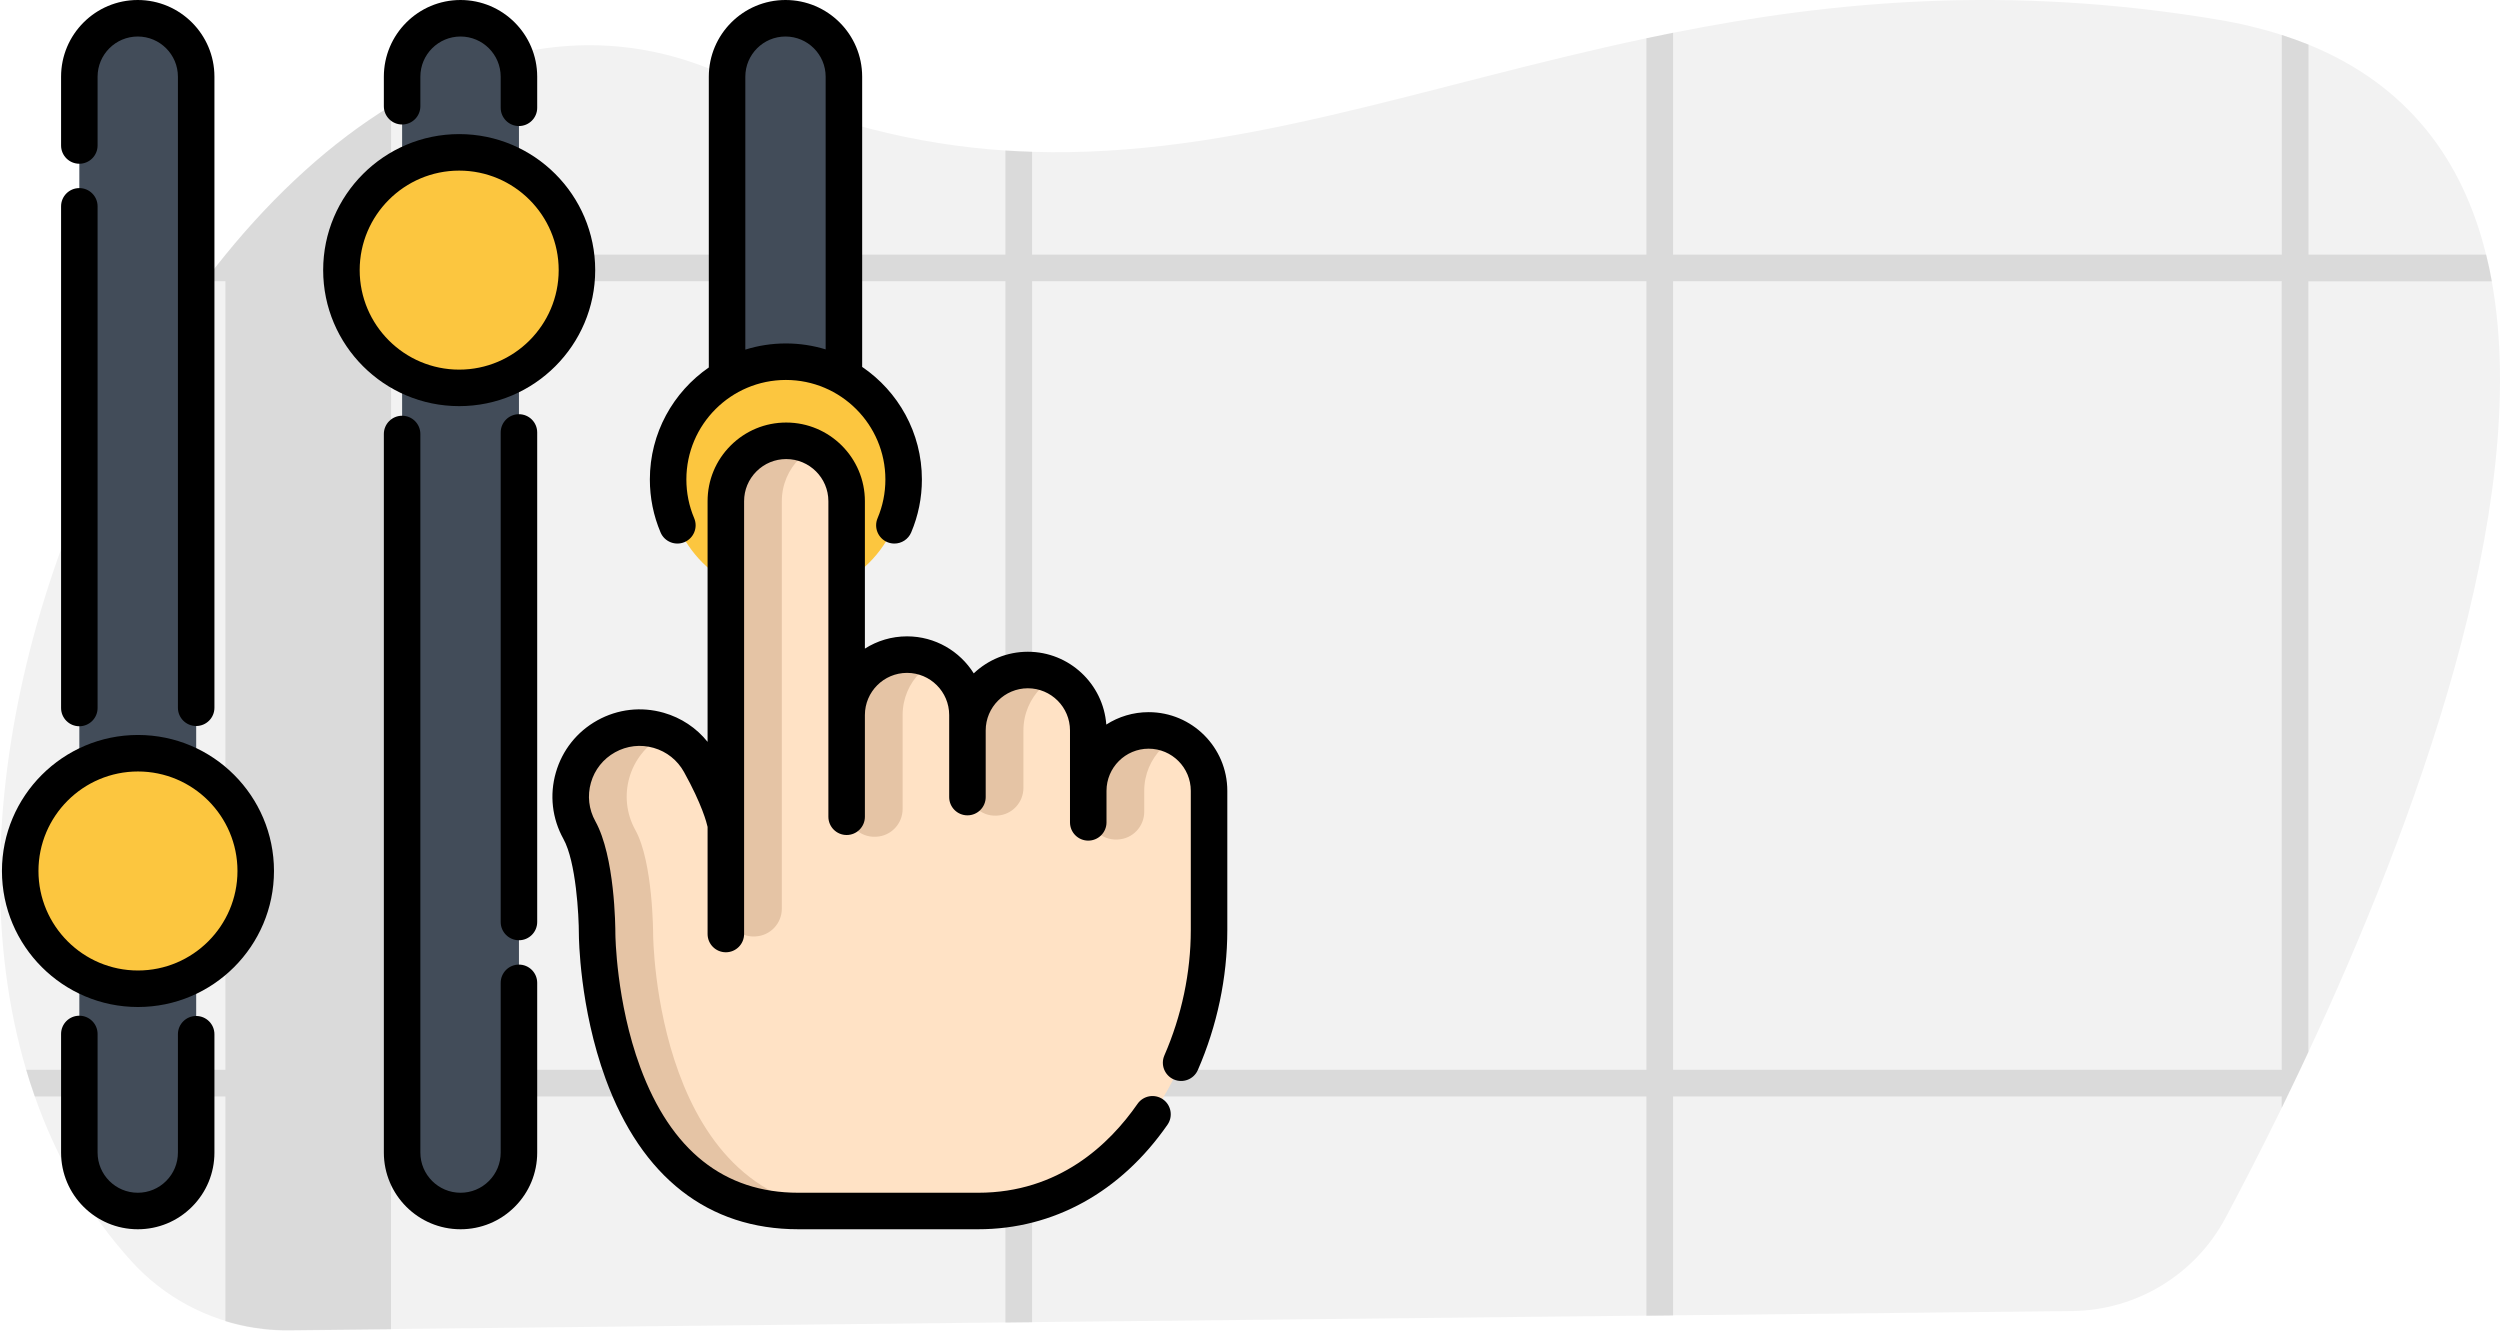
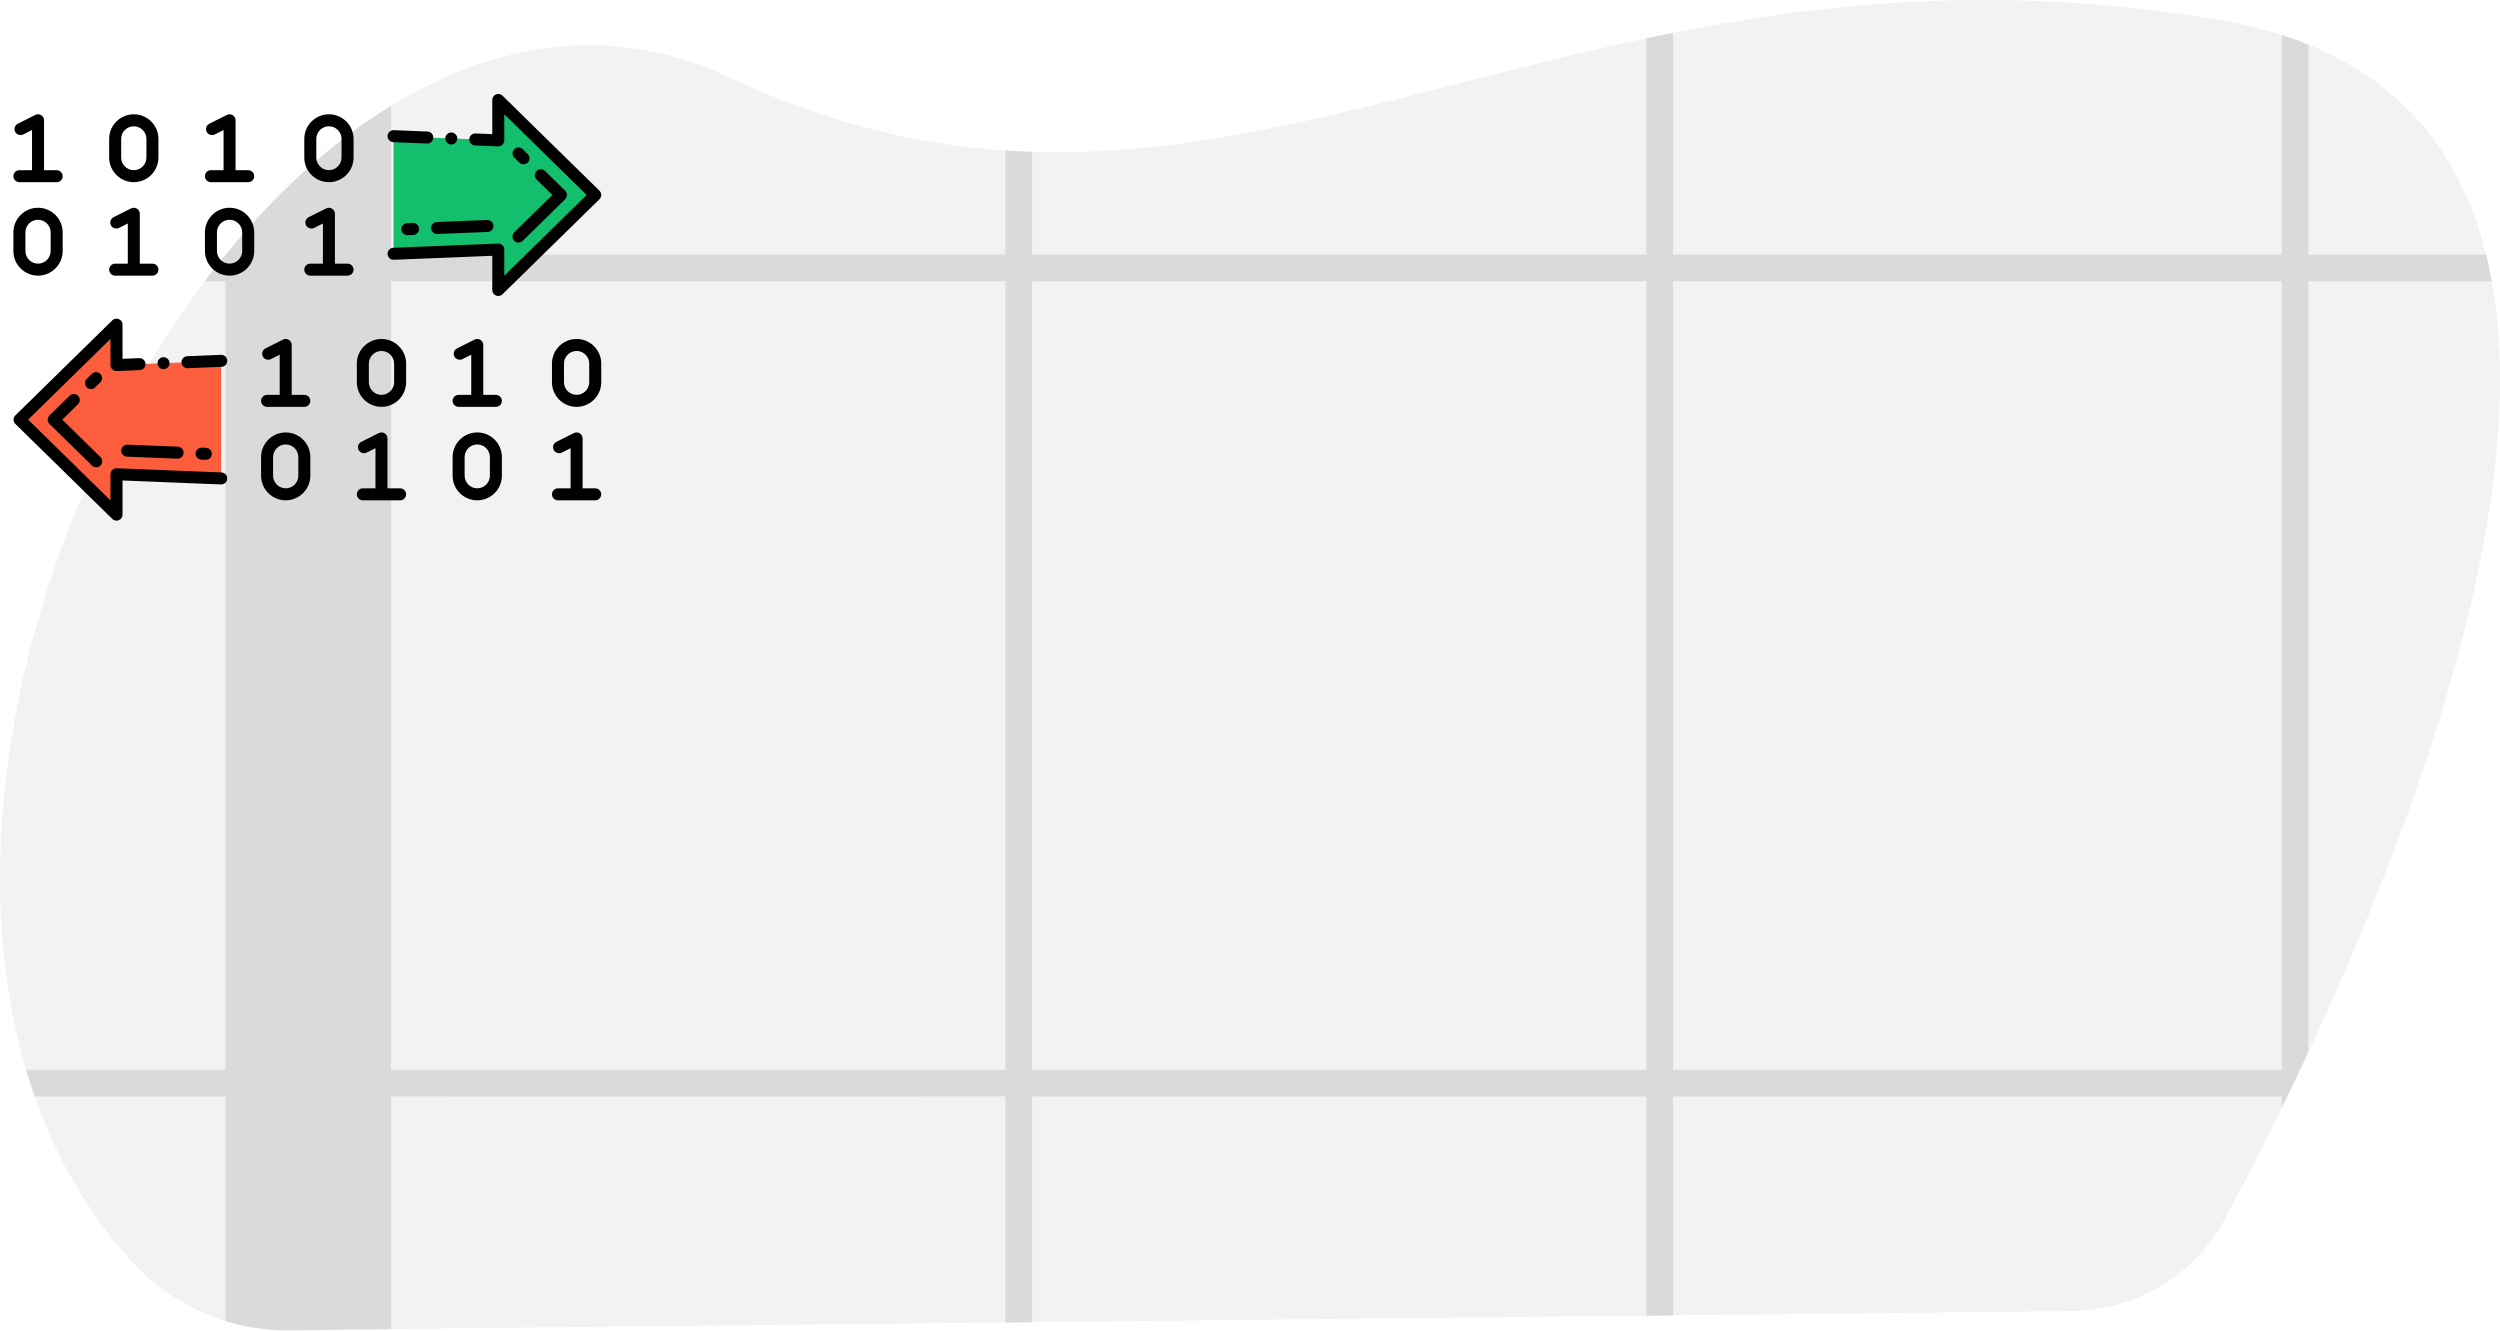
<svg xmlns="http://www.w3.org/2000/svg" width="1041.277" height="554.141" viewBox="0 0 1041.277 554.141">
  <g id="Group_24" data-name="Group 24" transform="translate(-440 -263)">
    <g id="Group_23" data-name="Group 23" transform="translate(439.989 262.965)">
      <path id="Path_299" data-name="Path 299" d="M1040.82,611.12q-1.74,3.75-3.47,7.4-2.7,5.67-5.33,11.12c-.78,1.61-1.56,3.19-2.32,4.77-8.6,17.57-16.63,33.11-23.45,45.89A73.21,73.21,0,0,1,942.44,719l-151.65,1.65h-1.6l-13,.14-11.12.12-34.1.37h-1.38l-17.36.19h-.53l-107,1.16-95.51,1-11.11.12-69,.75H429l-44.75.48h-.48l-141.5,1.53-42.33.46a87.991,87.991,0,0,1-10.79-.54h0c-1.22-.14-2.44-.3-3.65-.49a87.38,87.38,0,0,1-51.29-27.54C116,678.37,102.75,655,93.85,629.64q-1.93-5.49-3.6-11.12C59.44,514.37,97,380,164.6,290.08q4.25-5.64,8.64-11l.07-.08c20.79-25.52,44.1-46.84,68.93-62,44-26.91,92.75-34.49,140.7-11.9,40.57,19.12,78.45,28.11,115.17,30.55,3.71.24,7.42.42,11.11.53,84.23,2.65,163.17-27.7,255.87-47.29,3.69-.78,7.39-1.55,11.12-2.28,66.13-13.16,139.49-20.1,226.73-5.51a189.089,189.089,0,0,1,26.76,6.4q5.77,1.86,11.12,4c41.64,16.94,64.35,48.24,74,87.46q1.37,5.46,2.37,11.11C1134.3,384.41,1084.19,518.23,1040.82,611.12Z" transform="translate(-79.34 -172.91)" fill="#f2f2f2" />
      <path id="Path_300" data-name="Path 300" d="M576.36,618.52a95.21,95.21,0,0,1-1.87,11.12h93.7V618.52Zm-78.25,62.81,11.11-.09V653.77c-3.81-.17-7.52-.34-11.11-.52ZM265.19,618.52v11.12h198.5V618.52ZM1114.87,279h-74V191.51q-5.35-2.17-11.12-4V279H776.21V186.58c-3.73.73-7.43,1.5-11.12,2.28V279H509.22V236.15c-3.69-.11-7.4-.29-11.11-.53V279H242.24V217c-24.83,15.16-48.14,36.48-68.93,62h-.07v.08q-4.4,5.4-8.64,11h8.64V618.52h-83q1.66,5.63,3.6,11.12h79.39v93.62a87,87,0,0,0,12.2,2.79c1.21.19,2.43.35,3.65.49h0a87.991,87.991,0,0,0,10.79.54l42.33-.46v-97H498.11v94.21l11.11-.12V629.64H765.09V721l11.12-.12V629.64H1029.7v4.77c.76-1.58,1.54-3.16,2.32-4.77q2.63-5.45,5.33-11.12,1.73-3.64,3.47-7.4v-321h76.42Q1116.23,284.43,1114.87,279ZM242.24,618.52V290.08H498.11V618.52Zm267,0V290.08H765.09V618.52Zm520.48,0H776.21V290.08H1029.7Z" transform="translate(-79.34 -172.91)" opacity="0.1" />
    </g>
  </g>
  <defs />
-   <g fill="#424c59">
-     <path d="M191.816 7.605c-13.439 0-24.333 10.894-24.333 24.333v448.128c0 13.439 10.894 24.333 24.333 24.333 13.439 0 24.333-10.894 24.333-24.333V31.938c0-13.439-10.894-24.333-24.333-24.333z" />
-     <path d="M327.163 7.605c-13.439 0-24.333 10.894-24.333 24.333v448.128c0 13.439 10.894 24.333 24.333 24.333 13.439 0 24.333-10.894 24.333-24.333V31.938c0-13.439-10.894-24.333-24.333-24.333z" />
-     <path d="M57.379 7.605c-13.439 0-24.333 10.894-24.333 24.333v448.128c0 13.439 10.894 24.333 24.333 24.333 13.439 0 24.333-10.894 24.333-24.333V31.938C81.711 18.499 70.817 7.605 57.379 7.605z" />
+   <g id="Layer_1">
+     <path fill="#13bf6d" d="M207.536 120.784l40.385-39.577-40.385-39.577v16.837l-43.615-1.749v48.978l43.615-1.749z" />
+     <path d="M167.176 95.557a2.5 2.5 0 012.398-2.598l2.372-.095a2.5 2.5 0 01.2 4.996l-2.372.095a2.5 2.5 0 01-2.598-2.398zm12.364-.495a2.5 2.5 0 012.398-2.598l20.983-.841a2.512 2.512 0 012.598 2.398 2.5 2.5 0 01-2.398 2.598l-20.983.841a2.5 2.5 0 01-2.598-2.398zM214.162 100.29a2.501 2.501 0 01.036-3.536l15.864-15.547-6.58-6.447a2.501 2.501 0 013.5-3.572l8.401 8.233a2.501 2.501 0 010 3.571l-17.686 17.333a2.5 2.5 0 01-3.535-.035zm2.178-32.53l-2.143-2.1a2.501 2.501 0 013.5-3.572l2.143 2.1a2.501 2.501 0 01-3.5 3.572z" class="st8" />
+     <path fill="#fc5d3d" d="M48.464 214.364L8.079 174.788l40.385-39.577v16.836l43.615-1.749v48.979l-43.615-1.749z" />
+     <path d="M85.721 191.513c-.034 0-.068 0-.102-.002l-1.765-.071a2.5 2.5 0 01-2.398-2.598c.055-1.38 1.24-2.461 2.598-2.398l1.765.071a2.5 2.5 0 01-.098 4.998zm-11.757-.471c-.034 0-.068 0-.102-.002l-20.983-.841a2.5 2.5 0 01-2.398-2.598 2.513 2.513 0 012.598-2.398l20.983.841a2.5 2.5 0 01-.098 4.998zM38.302 193.905l-17.686-17.333a2.501 2.501 0 010-3.571l8.401-8.233a2.501 2.501 0 013.5 3.572l-6.58 6.447 15.864 15.547a2.5 2.5 0 11-3.499 3.571zm-2.178-32.6a2.501 2.501 0 01.036-3.536l2.143-2.1a2.501 2.501 0 013.5 3.572l-2.143 2.1a2.502 2.502 0 01-3.536-.036z" class="st11" />
+     <path d="M8.08 70.877c-1.38 0-2.5 1.13-2.5 2.5a2.5 2.5 0 002.5 2.5H23.6a2.5 2.5 0 002.5-2.5c0-1.37-1.12-2.5-2.5-2.5h-5.26v-20.78c0-1.871-1.983-3.049-3.62-2.23l-7.3 3.67a2.489 2.489 0 00-1.12 3.35c.6 1.2 2.15 1.72 3.36 1.12l3.68-1.85v16.72H8.08zM15.84 114.807c5.65 0 10.26-4.6 10.26-10.25v-7.76c0-5.66-4.61-10.26-10.26-10.26-5.66 0-10.26 4.6-10.26 10.26v7.76c0 5.65 4.6 10.25 10.26 10.25zm-5.26-18.01c0-2.9 2.36-5.26 5.26-5.27 2.89.01 5.25 2.37 5.26 5.27v7.76c-.01 2.89-2.37 5.25-5.26 5.25-2.9 0-5.26-2.36-5.26-5.25v-7.76zM47.97 109.807c-1.38 0-2.5 1.13-2.5 2.5a2.5 2.5 0 002.5 2.5h15.52a2.5 2.5 0 002.5-2.5c0-1.37-1.12-2.5-2.5-2.5h-5.26v-20.77c0-1.882-1.98-3.06-3.62-2.24l-7.3 3.66a2.503 2.503 0 00-1.12 3.36c.6 1.2 2.15 1.72 3.36 1.11l3.68-1.84v16.72h-5.26zM55.73 47.607c-5.66 0-10.26 4.6-10.26 10.25v7.76c0 5.66 4.6 10.26 10.26 10.26s10.26-4.6 10.26-10.26v-7.76c0-5.65-4.6-10.25-10.26-10.25zm5.26 18.01c-.01 2.9-2.37 5.26-5.26 5.26-2.9 0-5.26-2.36-5.26-5.26v-7.76c0-2.89 2.36-5.25 5.26-5.26 2.89.01 5.25 2.37 5.26 5.26v7.76zM144.76 114.807c1.37 0 2.5-1.12 2.5-2.5 0-1.37-1.13-2.5-2.5-2.5h-5.26v-20.77c0-1.872-1.972-3.058-3.63-2.24l-7.3 3.66a2.508 2.508 0 00-1.11 3.36c.6 1.2 2.15 1.72 3.36 1.12l3.68-1.85v16.72h-5.26c-1.38 0-2.5 1.13-2.5 2.5a2.5 2.5 0 002.5 2.5h15.52zM126.74 57.867v7.75c0 5.66 4.6 10.26 10.26 10.26 5.65 0 10.26-4.6 10.26-10.26v-7.75c0-5.66-4.61-10.26-10.26-10.26-5.66 0-10.26 4.6-10.26 10.26zm15.52 0v7.75c-.01 2.9-2.37 5.26-5.26 5.26-2.9 0-5.26-2.36-5.26-5.26v-7.75c0-2.9 2.36-5.26 5.26-5.27 2.89.01 5.25 2.37 5.26 5.27zM103.38 70.877h-5.26v-20.77c0-1.862-1.969-3.066-3.62-2.24l-7.31 3.67a2.489 2.489 0 00-1.11 3.35c.6 1.2 2.15 1.72 3.36 1.11l3.68-1.84v16.72h-5.26a2.51 2.51 0 00-2.5 2.51c0 1.37 1.12 2.49 2.5 2.49h15.52c1.38 0 2.5-1.12 2.5-2.49a2.51 2.51 0 00-2.5-2.51zM105.88 96.797c0-5.66-4.61-10.26-10.26-10.26-5.66 0-10.26 4.6-10.26 10.26v7.76c0 5.65 4.6 10.25 10.26 10.25 5.65 0 10.26-4.6 10.26-10.25v-7.76zm-5 7.76c-.01 2.89-2.37 5.25-5.26 5.25-2.9 0-5.26-2.36-5.26-5.25v-7.76c0-2.9 2.36-5.26 5.26-5.27 2.89.01 5.25 2.37 5.26 5.27v7.76zM161.42 56.617a2.51 2.51 0 002.4 2.6c.171.007 13.989.56 14.16.56 1.34 0 2.44-1.05 2.49-2.4.062-1.349-1.008-2.548-2.4-2.59l-14.05-.57c-1.37-.06-2.54 1.02-2.6 2.4zM205.04 41.627v14.24l-6.98-.28c-1.38-.07-2.55 1.02-2.6 2.4a2.494 2.494 0 002.4 2.59l9.58.39a2.512 2.512 0 002.6-2.5v-10.89l34.31 33.63-34.31 33.63v-10.89a2.513 2.513 0 00-2.6-2.5l-43.62 1.75a2.51 2.51 0 00-2.4 2.6c.06 1.38 1.23 2.46 2.6 2.4l41.02-1.65v14.24c0 2.17 2.612 3.349 4.25 1.78l40.38-39.57c1.002-.981.995-2.617 0-3.57l-40.38-39.58c-1.587-1.542-4.25-.429-4.25 1.78zM185.47 57.577a2.485 2.485 0 002.5 2.6c1.34 0 2.44-1.05 2.49-2.4a2.494 2.494 0 00-2.4-2.59c-1.36-.07-2.54 1.02-2.59 2.39zM117.88 141.447l-7.3 3.66a2.508 2.508 0 00-1.11 3.36c.6 1.2 2.15 1.72 3.35 1.11l3.68-1.84v16.73h-5.26a2.5 2.5 0 00-2.5 2.5c0 1.37 1.12 2.49 2.5 2.49h15.52c1.38 0 2.5-1.12 2.5-2.49a2.5 2.5 0 00-2.5-2.5h-5.26v-20.78c0-1.898-1.988-3.056-3.62-2.24zM129.26 198.127v-7.75c0-5.66-4.6-10.26-10.26-10.26-5.65 0-10.25 4.6-10.26 10.26v7.75c.01 5.66 4.61 10.26 10.26 10.26 5.66 0 10.26-4.6 10.26-10.26zm-5 0c0 2.9-2.36 5.26-5.26 5.27-2.89-.01-5.25-2.37-5.26-5.27v-7.75c.01-2.9 2.37-5.26 5.26-5.27 2.9.01 5.26 2.37 5.26 5.27v7.75zM169.15 205.887c0-1.37-1.12-2.5-2.5-2.5h-5.26v-20.77c0-1.899-1.988-3.056-3.62-2.24l-7.3 3.67a2.489 2.489 0 00-1.11 3.35c.6 1.2 2.14 1.72 3.35 1.12l3.68-1.85v16.72h-5.26c-1.38 0-2.5 1.13-2.5 2.5a2.51 2.51 0 002.5 2.51h15.52c1.38 0 2.5-1.13 2.5-2.51zM148.63 151.437v7.76c0 5.66 4.61 10.26 10.26 10.26 5.66 0 10.26-4.6 10.26-10.26v-7.76c0-5.65-4.6-10.25-10.26-10.25-5.65 0-10.26 4.6-10.26 10.25zm15.52 0v7.76c0 2.9-2.36 5.26-5.26 5.27-2.89-.01-5.25-2.37-5.26-5.27v-7.76c.01-2.89 2.37-5.25 5.26-5.25 2.9 0 5.26 2.36 5.26 5.25zM232.4 203.397c-1.38 0-2.5 1.12-2.5 2.49a2.51 2.51 0 002.5 2.51h15.52c1.38 0 2.5-1.13 2.5-2.51 0-1.37-1.12-2.49-2.5-2.49h-5.26v-20.78c0-1.879-1.978-3.061-3.62-2.24l-7.3 3.66a2.508 2.508 0 00-1.11 3.36c.6 1.2 2.14 1.72 3.35 1.12l3.68-1.85v16.73h-5.26zM250.42 151.437c0-5.65-4.6-10.25-10.26-10.25s-10.26 4.6-10.26 10.25v7.77c0 5.65 4.6 10.25 10.26 10.25s10.26-4.6 10.26-10.25v-7.77zm-5 7.77c0 2.89-2.36 5.25-5.26 5.25-2.89 0-5.25-2.36-5.26-5.25v-7.77a5.292 5.292 0 015.26-5.26c2.9.01 5.26 2.37 5.26 5.26v7.77zM206.54 164.467h-5.26v-20.78c0-1.898-1.987-3.056-3.62-2.24l-7.3 3.67c-1.193.577-1.747 2.076-1.11 3.35.6 1.2 2.14 1.72 3.35 1.12l3.68-1.85v16.73h-5.26c-1.38 0-2.5 1.12-2.5 2.49a2.51 2.51 0 002.5 2.51h15.52c1.38 0 2.5-1.13 2.5-2.51 0-1.37-1.12-2.49-2.5-2.49zM209.04 190.377c0-5.66-4.6-10.26-10.26-10.26-5.65 0-10.26 4.6-10.26 10.26v7.76c0 5.65 4.61 10.25 10.26 10.25 5.66 0 10.26-4.6 10.26-10.25v-7.76zm-5 7.76c0 2.89-2.36 5.25-5.26 5.25-2.89 0-5.25-2.36-5.26-5.25v-7.76c.01-2.9 2.37-5.26 5.26-5.26 2.9 0 5.26 2.36 5.26 5.26v7.76zM65.61 151.367c.05 1.34 1.15 2.4 2.5 2.4.03 0 .06-.01.1-.01 1.357-.041 2.452-1.216 2.39-2.6a2.483 2.483 0 00-2.6-2.39 2.49 2.49 0 00-2.39 2.6zM94.65 199.377c.041-1.388-1.002-2.537-2.4-2.6l-43.62-1.75a2.514 2.514 0 00-2.6 2.5v10.89l-34.31-33.63 34.31-33.63v10.89c0 1.416 1.182 2.542 2.6 2.5l9.58-.39c1.393-.042 2.461-1.242 2.4-2.59a2.478 2.478 0 00-2.6-2.4l-6.98.28v-14.24c0-2.241-2.708-3.3-4.25-1.78L6.4 173.007c-.999.958-.999 2.602 0 3.56l40.38 39.58c1.596 1.561 4.25.415 4.25-1.78v-14.24l41.02 1.65c1.568 0 2.544-1.136 2.6-2.4zM75.6 150.967a2.484 2.484 0 002.49 2.39h.11l14.05-.56a2.497 2.497 0 002.4-2.6 2.497 2.497 0 00-2.6-2.4l-14.05.57a2.497 2.497 0 00-2.4 2.6z" />
  </g>
-   <g fill="#fcc63f">
-     <circle cx="327.327" cy="199.7" r="49.051" />
-     <circle cx="191.256" cy="112.508" r="49.051" />
-     <circle cx="57.465" cy="362.78" r="49.051" />
-   </g>
-   <path fill="#ffe2c5" d="M252.501 306.683c13.875-7.698 31.359-2.693 39.049 11.184 9.592 17.287 10.77 25.851 10.77 25.851V208.753c0-6.941 2.813-13.23 7.37-17.787 4.557-4.557 10.846-7.371 17.787-7.371 13.887 0 25.147 11.255 25.157 25.14v89.075c0-13.895 11.264-25.159 25.159-25.159s25.159 11.264 25.159 25.159v6.415c0-13.895 11.264-25.159 25.159-25.159s25.159 11.264 25.159 25.159v25.159c0-13.895 11.264-25.159 25.159-25.159s25.159 11.264 25.159 25.159v58.026c0 54.103-34.704 116.983-96.142 116.983h-74.937c-83.244 0-83.796-115.264-83.796-115.264s.018-30.029-7.395-43.399c-7.697-13.866-2.692-31.349 11.183-39.047z" />
-   <g fill="#e5c4a5">
-     <path d="M314.376 390.046c-6.574.302-12.055-4.986-12.055-11.567V208.754c0-6.945 2.819-13.231 7.371-17.783 4.562-4.562 10.848-7.371 17.793-7.371 4.208 0 8.182 1.034 11.659 2.869-2.271 1.176-4.339 2.707-6.134 4.502-4.552 4.552-7.371 10.838-7.371 17.783v169.717c0 6.149-4.806 11.258-10.949 11.559-.104.006-.209.011-.314.016z" />
-     <path d="M364.688 348.517c-6.574.302-12.055-4.986-12.055-11.567v-39.139c0-6.945 2.819-13.231 7.371-17.783 4.562-4.562 10.848-7.371 17.793-7.371 4.208 0 8.182 1.034 11.659 2.869-2.271 1.176-4.339 2.707-6.134 4.502-4.552 4.552-7.371 10.838-7.371 17.783v39.132c0 6.149-4.806 11.258-10.949 11.559-.103.005-.208.01-.314.015z" />
-     <path d="M415.006 339.723c-6.574.302-12.054-4.986-12.054-11.567v-23.931c0-6.945 2.819-13.231 7.371-17.783 4.562-4.562 10.848-7.371 17.793-7.371 4.208 0 8.182 1.034 11.659 2.869-2.271 1.176-4.339 2.707-6.134 4.502-4.552 4.552-7.371 10.838-7.371 17.783v23.923c0 6.149-4.806 11.258-10.949 11.559-.104.006-.209.011-.315.016z" />
-     <path d="M465.323 349.673c-6.574.302-12.054-4.986-12.054-11.566v-8.722c0-6.945 2.819-13.231 7.371-17.783 4.562-4.562 10.848-7.371 17.793-7.371 4.208 0 8.182 1.034 11.659 2.869-2.271 1.176-4.339 2.707-6.134 4.502-4.552 4.552-7.371 10.838-7.371 17.783v8.714c0 6.149-4.806 11.258-10.949 11.559-.104.005-.209.01-.315.015z" />
-     <path d="M355.832 504.396h-23.319c-83.248 0-83.796-115.266-83.796-115.266 0-.162-.01-30.071-7.401-43.403-7.695-13.859-2.687-31.349 11.183-39.044 8.192-4.542 17.651-4.664 25.6-1.135-.771.345-1.531.72-2.281 1.135-13.87 7.695-18.878 25.184-11.183 39.044 7.391 13.332 7.401 43.241 7.401 43.403.001 0 .548 115.266 83.796 115.266z" />
-   </g>
-   <path d="M247.908 112.507c0-31.239-25.414-56.654-56.653-56.654s-56.654 25.414-56.654 56.654 25.414 56.654 56.654 56.654 56.653-25.415 56.653-56.654zm-98.098 0c0-22.853 18.592-41.446 41.446-41.446S232.7 89.654 232.7 112.507s-18.592 41.446-41.445 41.446-41.445-18.592-41.445-41.446z" />
-   <path d="M57.465 306.122c-31.239 0-56.654 25.414-56.654 56.654s25.414 56.654 56.654 56.654 56.653-25.414 56.653-56.654c.001-31.239-25.414-56.654-56.653-56.654zm0 98.098c-22.853 0-41.446-18.592-41.446-41.446s18.592-41.446 41.446-41.446S98.91 339.92 98.91 362.774c.001 22.854-18.591 41.446-41.445 41.446z" />
-   <path d="M478.428 296.621c-6.492 0-12.549 1.897-17.645 5.168-1.249-16.932-15.427-30.327-32.673-30.327-8.721 0-16.658 3.426-22.535 9.001-5.797-9.251-16.083-15.416-27.783-15.416-6.453 0-12.478 1.876-17.554 5.11V208.73c-.013-18.052-14.71-32.738-32.761-32.738-8.75 0-16.975 3.409-23.163 9.597-6.189 6.189-9.598 14.415-9.598 23.164v100.233c-4.658-5.803-10.978-10.022-18.278-12.113-9.328-2.672-19.14-1.549-27.627 3.16-8.486 4.708-14.631 12.438-17.302 21.767-2.672 9.329-1.55 19.138 3.157 27.619 5.282 9.528 6.441 31.895 6.441 39.748.006 1.231.27 30.487 11.144 60.208 14.99 40.968 42.741 62.623 80.255 62.623h74.937c31.343 0 59.339-15.465 78.832-43.546 2.395-3.45 1.54-8.188-1.911-10.583-3.447-2.395-8.186-1.539-10.583 1.911-11.72 16.884-32.743 37.011-66.339 37.011h-74.937c-30.895 0-53.05-17.601-65.852-52.311-10.049-27.249-10.337-55.111-10.339-55.344.002-3.275-.215-32.421-8.35-47.094-2.736-4.93-3.388-10.632-1.835-16.055s5.126-9.918 10.06-12.655c4.934-2.738 10.637-3.391 16.062-1.838 5.422 1.552 9.913 5.125 12.649 10.063 7.508 13.53 9.454 21.198 9.817 22.853v44.62c0 4.199 3.404 7.604 7.604 7.604s7.604-3.405 7.604-7.604V208.756c0-4.686 1.827-9.093 5.143-12.411 3.316-3.316 7.723-5.142 12.409-5.142 9.672 0 17.547 7.869 17.553 17.536v131.445c0 4.199 3.404 7.604 7.604 7.604s7.604-3.405 7.604-7.604v-42.37c0-9.679 7.876-17.555 17.554-17.555s17.554 7.875 17.554 17.555v34.18c0 4.199 3.404 7.604 7.604 7.604s7.604-3.405 7.604-7.604v-27.765c0-9.68 7.876-17.555 17.555-17.555 9.679 0 17.554 7.875 17.554 17.555v38.297c0 4.199 3.404 7.604 7.604 7.604s7.604-3.405 7.604-7.604v-13.138c0-9.679 7.876-17.555 17.555-17.555 9.679 0 17.554 7.875 17.554 17.555v58.026c0 17.627-3.805 35.671-11.004 52.179-1.678 3.85.081 8.331 3.931 10.01 3.854 1.679 8.332-.081 10.01-3.931 8.028-18.411 12.272-38.556 12.272-58.258v-58.026c.001-18.07-14.696-32.767-32.761-32.767z" />
-   <path d="M285.095 225.796c3.867-1.636 5.678-6.097 4.04-9.965-2.159-5.105-3.254-10.531-3.254-16.131 0-22.853 18.592-41.446 41.446-41.446 22.853 0 41.446 18.592 41.446 41.446 0 5.599-1.095 11.026-3.253 16.131-1.636 3.868.173 8.33 4.04 9.965.967.41 1.971.602 2.959.602 2.962 0 5.779-1.743 7.006-4.643 2.956-6.989 4.456-14.409 4.456-22.055 0-19.472-9.877-36.678-24.881-46.88V31.937C359.1 14.327 344.773 0 327.163 0s-31.937 14.327-31.937 31.937v121.118c-14.818 10.229-24.553 27.319-24.553 46.646 0 7.646 1.5 15.066 4.456 22.055 1.636 3.868 6.097 5.675 9.966 4.04zm25.34-193.859c0-9.224 7.505-16.729 16.729-16.729s16.729 7.505 16.729 16.729v113.587c-5.243-1.606-10.803-2.476-16.564-2.476-5.881 0-11.555.902-16.893 2.573V31.937z" />
-   <path d="M167.48 51.857c4.199 0 7.604-3.405 7.604-7.604V31.937c0-9.224 7.505-16.729 16.729-16.729s16.729 7.505 16.729 16.729v12.955c0 4.199 3.405 7.604 7.604 7.604s7.604-3.405 7.604-7.604V31.937C223.75 14.327 209.423 0 191.813 0s-31.937 14.327-31.937 31.937v12.316c0 4.2 3.405 7.604 7.604 7.604z" />
-   <path d="M216.146 401.764c-4.199 0-7.604 3.405-7.604 7.604v70.696c0 4.467-1.74 8.668-4.9 11.829-3.16 3.16-7.361 4.9-11.829 4.9-9.224 0-16.729-7.505-16.729-16.729v-299.3c0-4.199-3.405-7.604-7.604-7.604s-7.604 3.405-7.604 7.604v299.3c0 17.61 14.327 31.937 31.937 31.937 8.531 0 16.549-3.322 22.582-9.355 6.032-6.033 9.355-14.052 9.355-22.582v-70.696c0-4.2-3.405-7.604-7.604-7.604z" />
-   <path d="M216.146 172.521c-4.199 0-7.604 3.405-7.604 7.604V384.02c0 4.199 3.405 7.604 7.604 7.604s7.604-3.405 7.604-7.604V180.125c0-4.2-3.405-7.604-7.604-7.604z" />
-   <path d="M33.042 68.2c4.199 0 7.604-3.405 7.604-7.604v-28.66c0-9.224 7.505-16.729 16.729-16.729s16.729 7.505 16.729 16.729v262.852c0 4.199 3.405 7.604 7.604 7.604s7.604-3.405 7.604-7.604V31.937C89.312 14.327 74.985 0 57.375 0S25.438 14.327 25.438 31.937v28.66c0 4.199 3.405 7.603 7.604 7.603z" />
-   <path d="M33.042 302.494c4.199 0 7.604-3.405 7.604-7.604V85.945c0-4.199-3.405-7.604-7.604-7.604s-7.604 3.405-7.604 7.604V294.89c0 4.199 3.405 7.604 7.604 7.604z" />
-   <path d="M81.708 423.167c-4.199 0-7.604 3.405-7.604 7.604v49.292c0 4.467-1.74 8.668-4.9 11.829s-7.361 4.9-11.829 4.9c-9.224 0-16.729-7.505-16.729-16.729v-49.404c0-4.199-3.405-7.604-7.604-7.604s-7.604 3.405-7.604 7.604v49.404c0 17.61 14.327 31.937 31.937 31.937 8.53 0 16.549-3.322 22.582-9.355 6.032-6.033 9.355-14.052 9.355-22.582v-49.292c0-4.199-3.405-7.604-7.604-7.604z" />
</svg>
